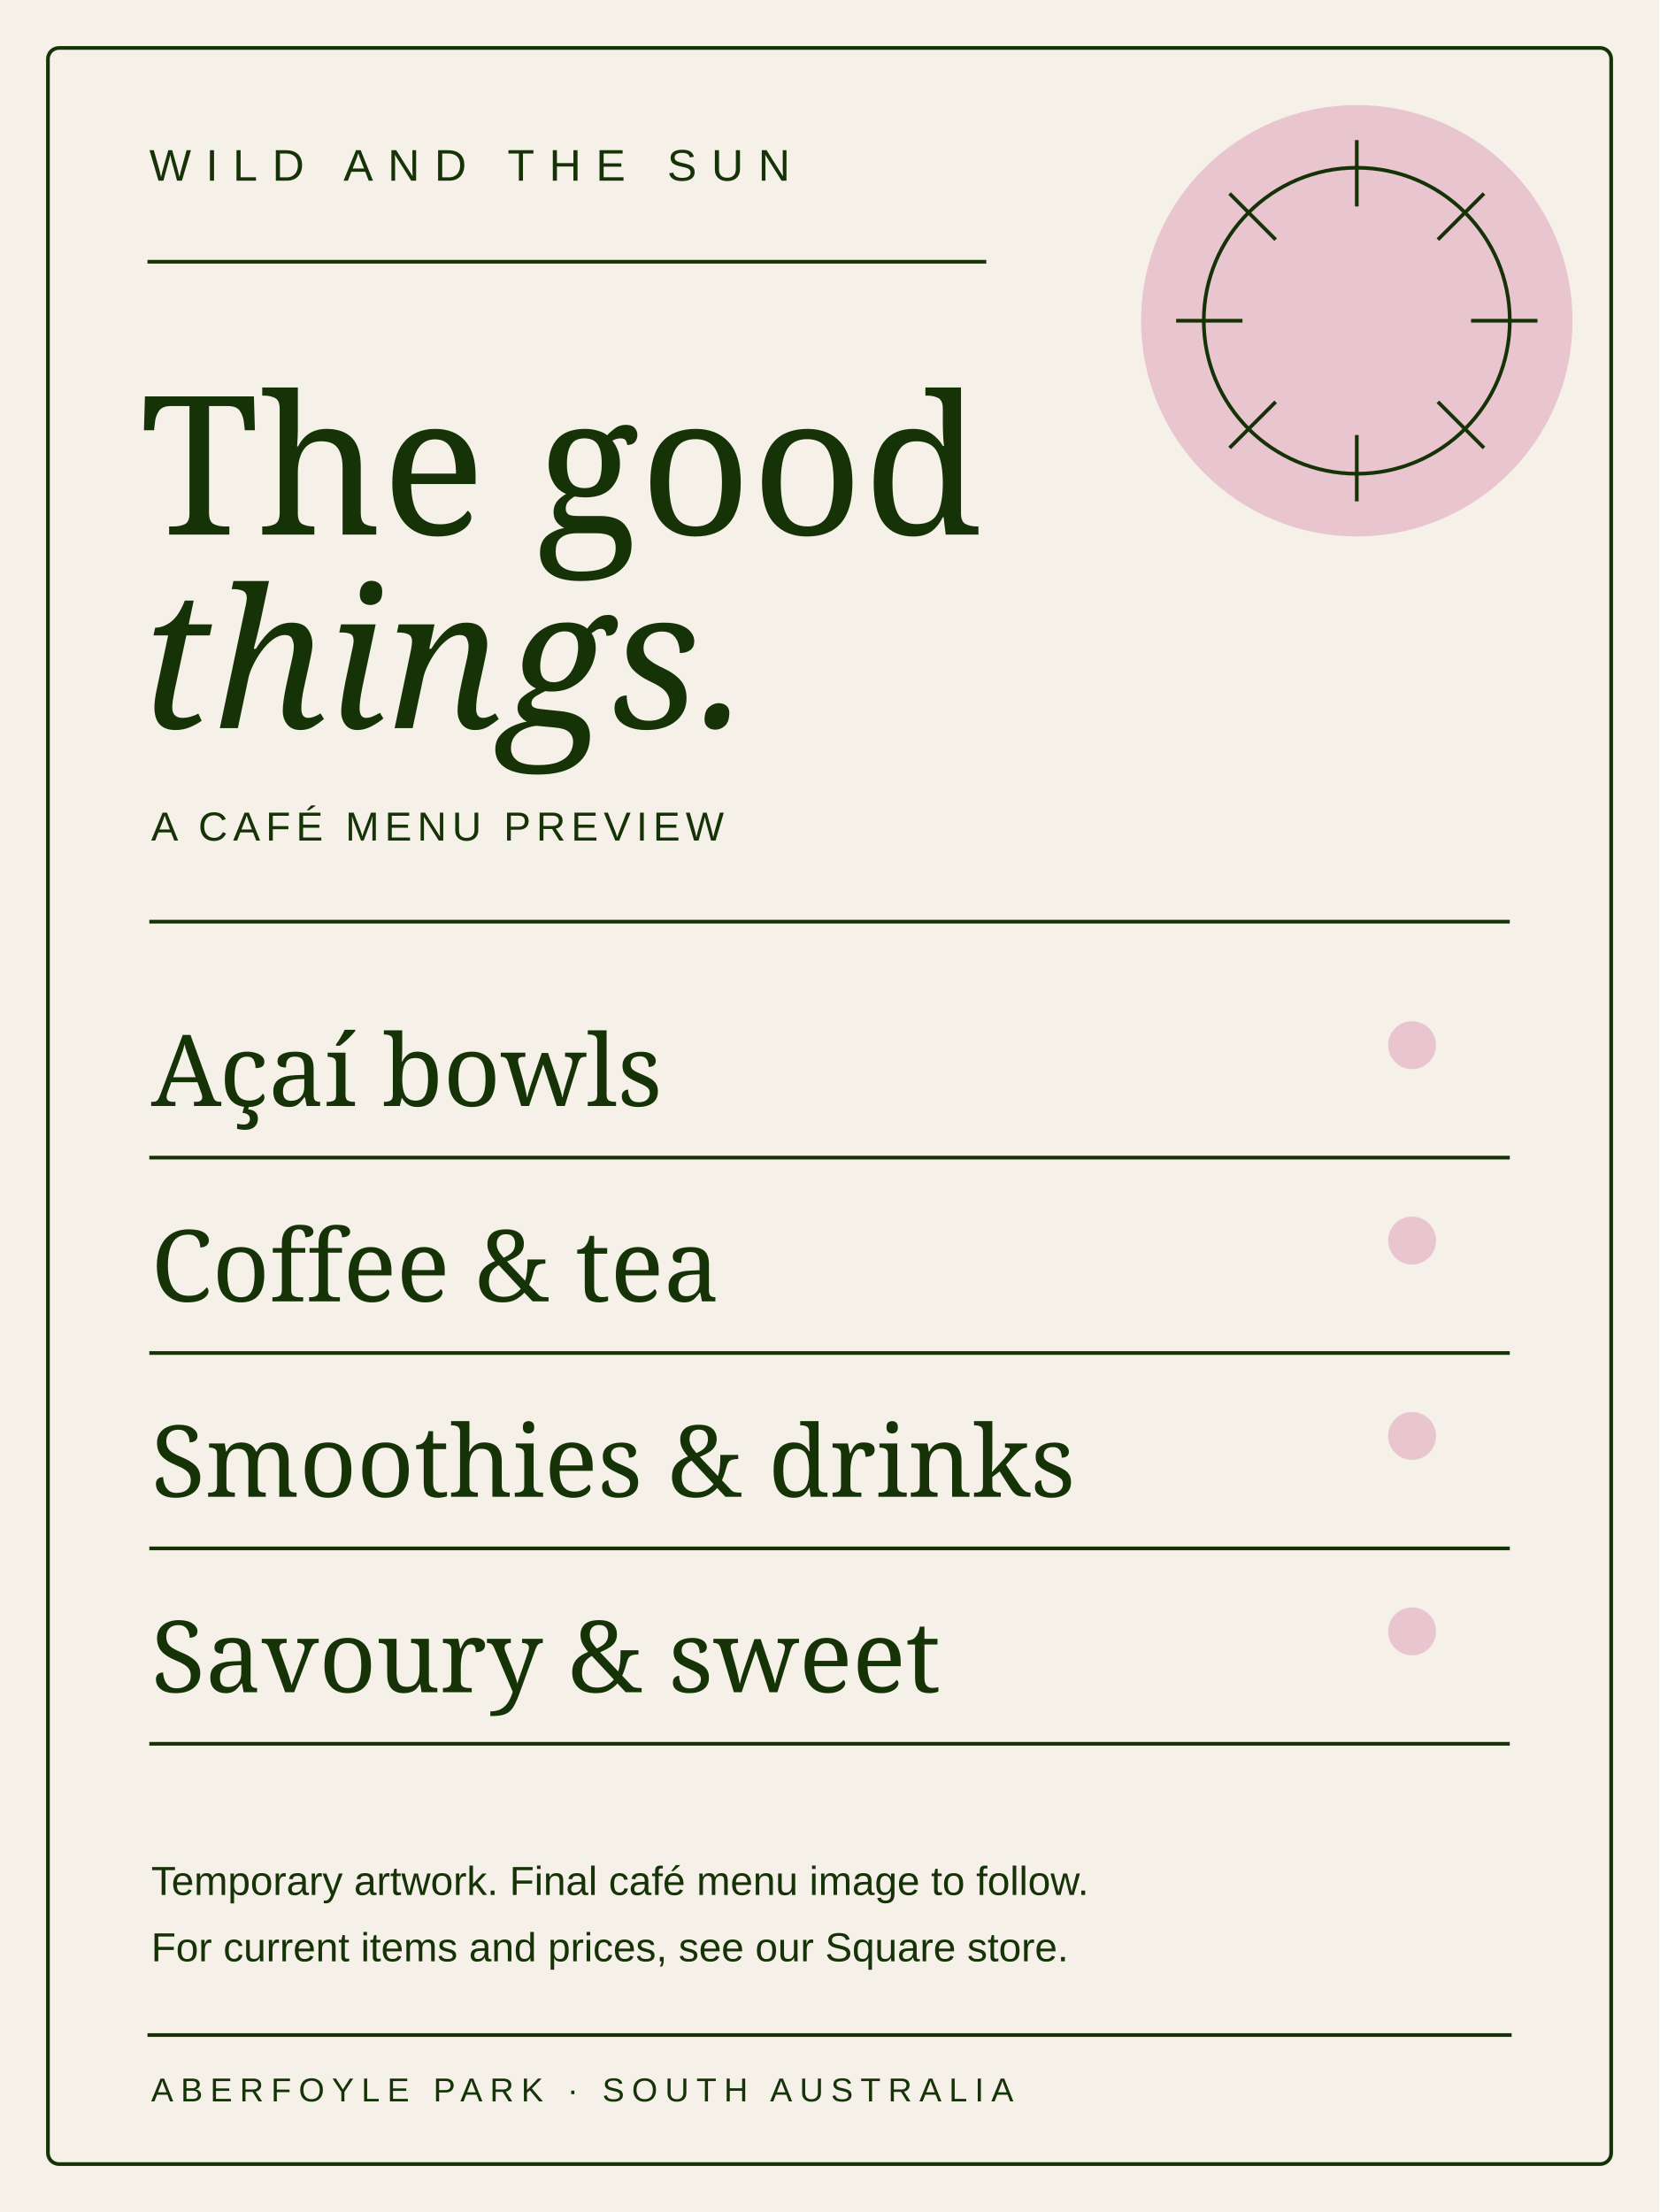
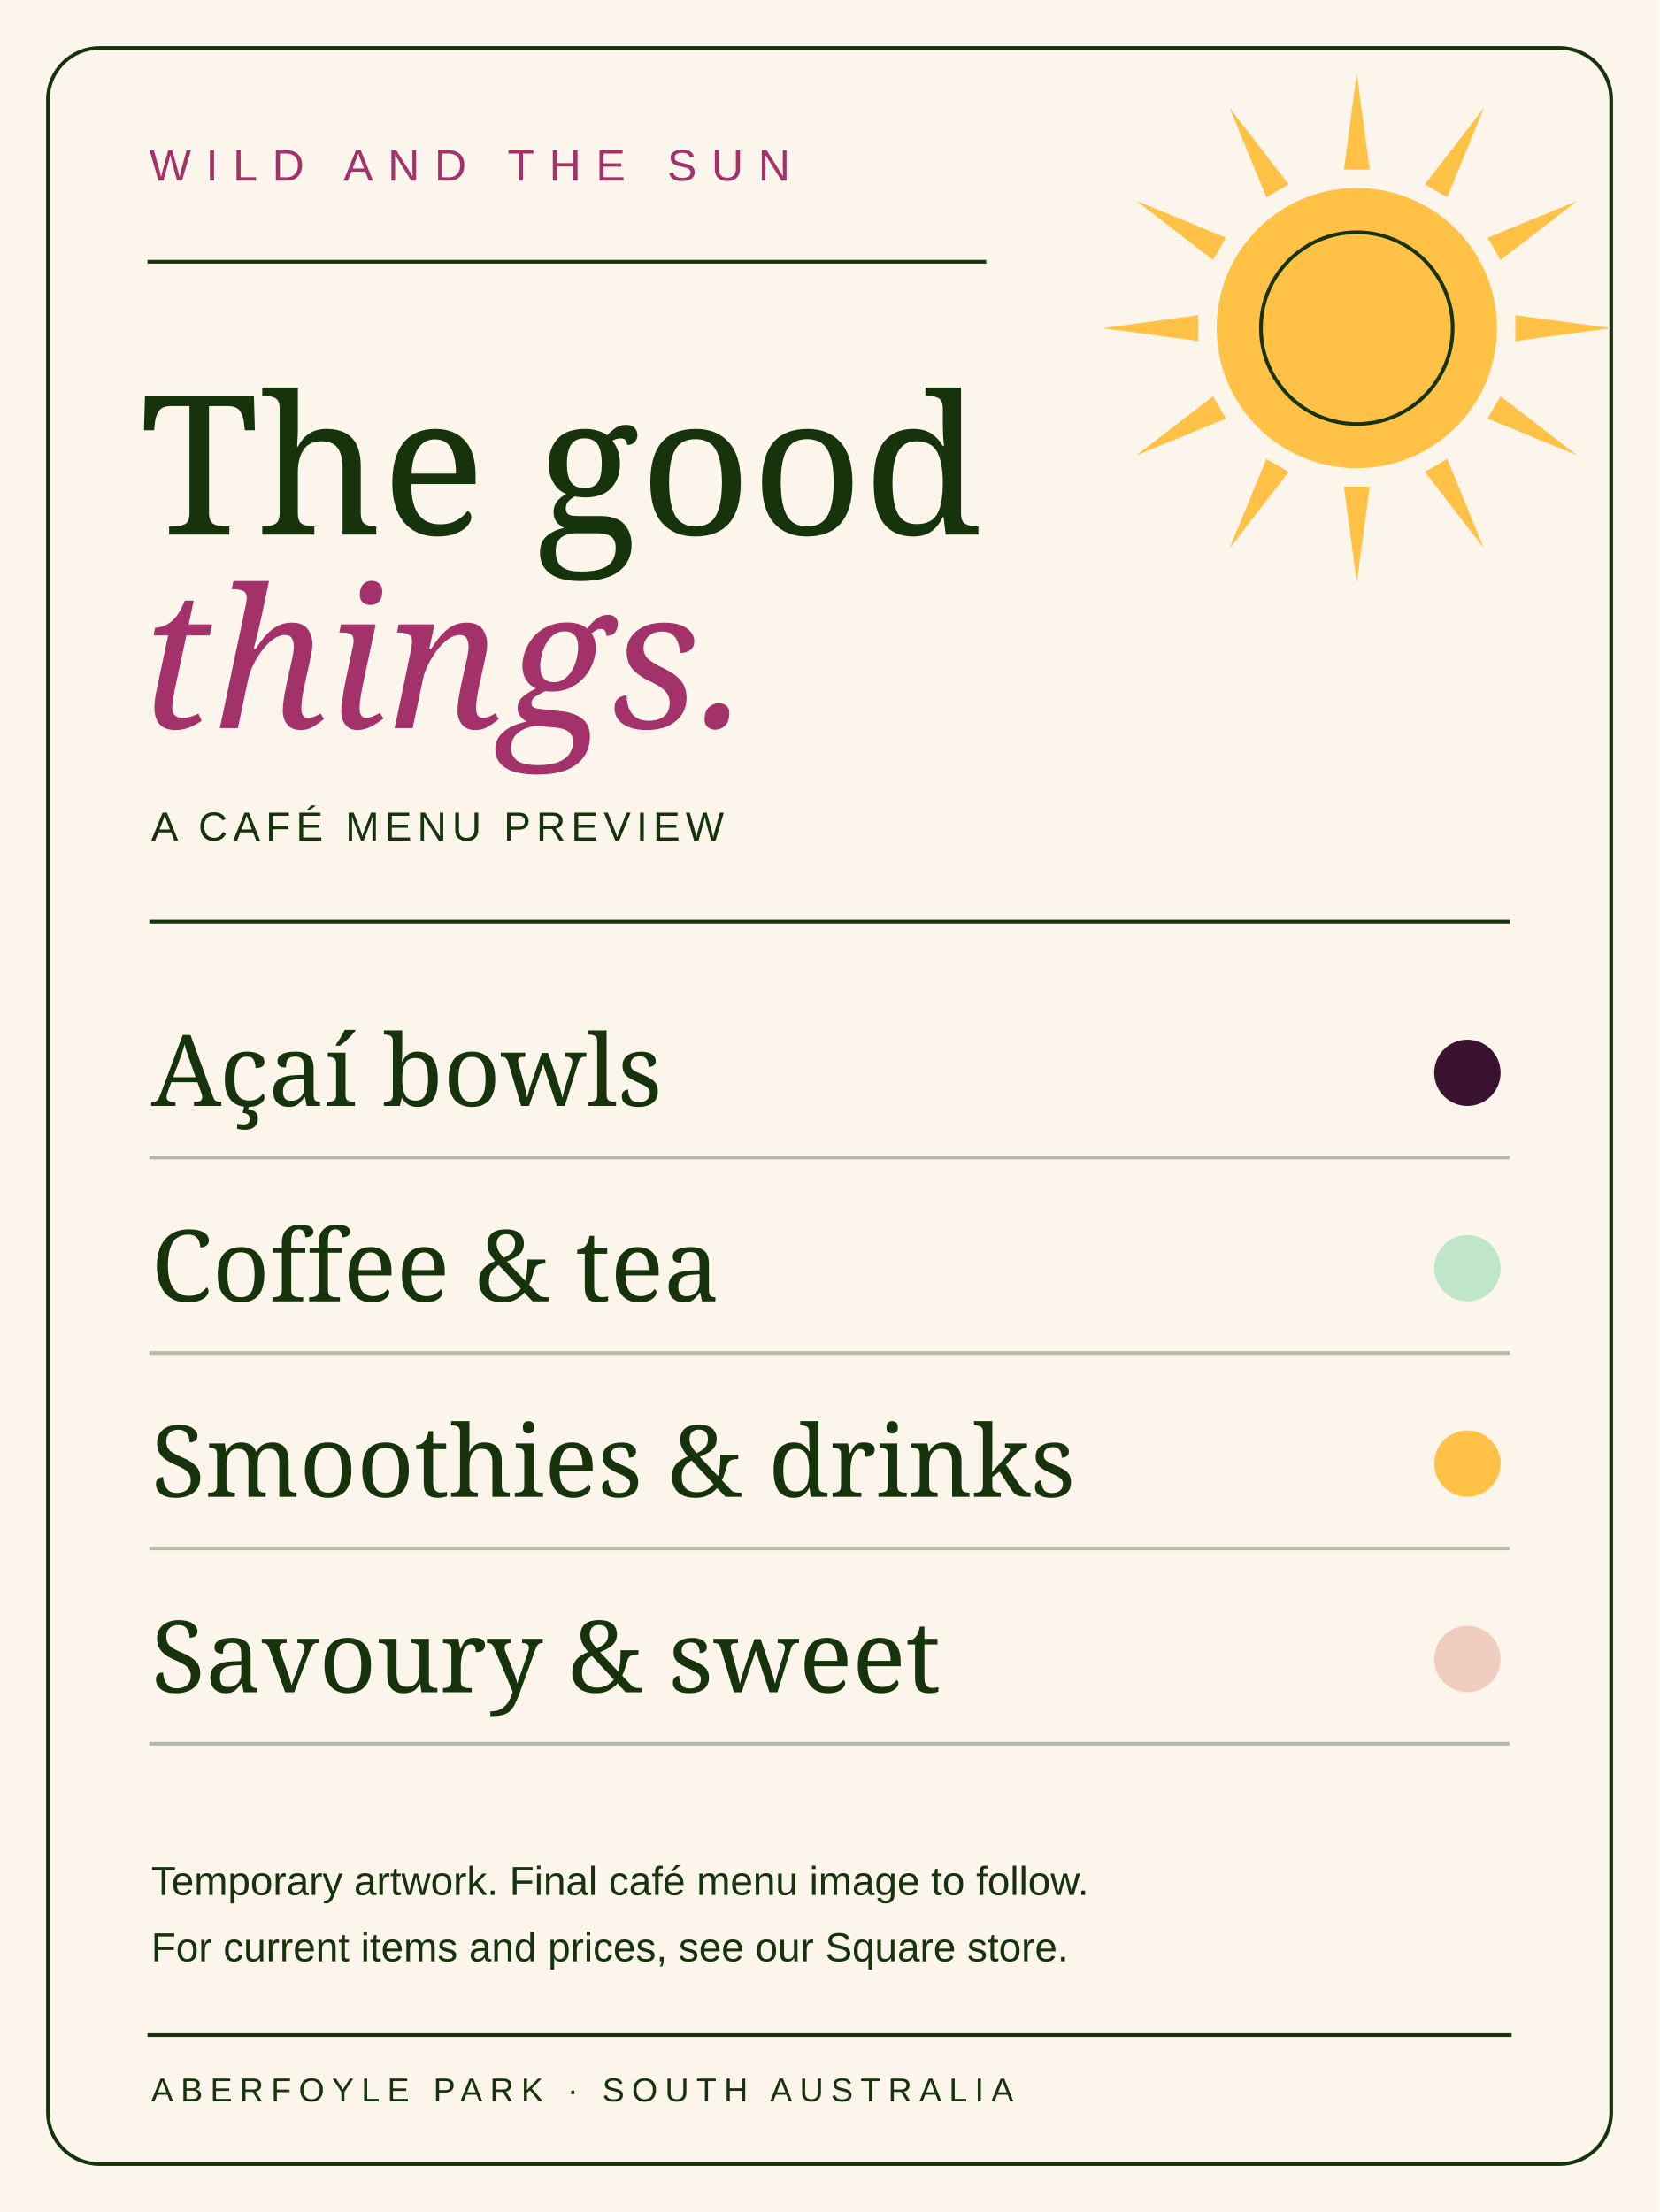
<svg xmlns="http://www.w3.org/2000/svg" width="900" height="1200" viewBox="0 0 900 1200" role="img" aria-labelledby="title desc">
-   <rect width="900" height="1200" fill="#f5f0e8" />
-   <rect x="26" y="26" width="848" height="1148" rx="6" fill="none" stroke="#163307" stroke-width="2" />
-   <circle cx="736" cy="174" r="117" fill="#e9c6cf" />
-   <circle cx="736" cy="174" r="83" fill="none" stroke="#163307" stroke-width="2" />
-   <path d="M736 76v36M736 236v36M638 174h36M798 174h36M667 105l25 25M780 218l25 25M805 105l-25 25M692 218l-25 25" stroke="#163307" stroke-width="2" />
-   <text x="81" y="98" font-family="Arial,sans-serif" font-size="24" letter-spacing="8" fill="#163307">WILD AND THE SUN</text>
-   <path d="M80 142h455" stroke="#163307" stroke-width="2" />
-   <text x="76" y="290" font-family="Georgia,serif" font-size="105" fill="#163307">The good</text>
-   <text x="76" y="395" font-family="Georgia,serif" font-style="italic" font-size="105" fill="#163307">things.</text>
-   <text x="82" y="456" font-family="Arial,sans-serif" font-size="22" letter-spacing="3" fill="#163307">A CAFÉ MENU PREVIEW</text>
-   <path d="M81 500h738" stroke="#163307" stroke-width="2" />
-   <g font-family="Georgia,serif" fill="#163307" font-size="54">
+   <rect width="900" height="1200" fill="#fbf5ec" />
+   <rect x="26" y="26" width="848" height="1148" rx="28" fill="none" stroke="#17330c" stroke-width="2" />
+   <g transform="translate(736 178)">
+     <g fill="#ffc247">
+       <path d="M-7-86 0-138 7-86Z" />
+       <path d="M-7-86 0-138 7-86Z" transform="rotate(30)" />
+       <path d="M-7-86 0-138 7-86Z" transform="rotate(60)" />
+       <path d="M-7-86 0-138 7-86Z" transform="rotate(90)" />
+       <path d="M-7-86 0-138 7-86Z" transform="rotate(120)" />
+       <path d="M-7-86 0-138 7-86Z" transform="rotate(150)" />
+       <path d="M-7-86 0-138 7-86Z" transform="rotate(180)" />
+       <path d="M-7-86 0-138 7-86Z" transform="rotate(210)" />
+       <path d="M-7-86 0-138 7-86Z" transform="rotate(240)" />
+       <path d="M-7-86 0-138 7-86Z" transform="rotate(270)" />
+       <path d="M-7-86 0-138 7-86Z" transform="rotate(300)" />
+       <path d="M-7-86 0-138 7-86Z" transform="rotate(330)" />
+     </g>
+     <circle r="76" fill="#ffc247" />
+     <circle r="52" fill="none" stroke="#17330c" stroke-width="2" />
+   </g>
+   <text x="81" y="98" font-family="Arial,sans-serif" font-size="24" letter-spacing="8" fill="#a3326b">WILD AND THE SUN</text>
+   <path d="M80 142h455" stroke="#17330c" stroke-width="2" />
+   <text x="76" y="290" font-family="Georgia,serif" font-size="105" fill="#17330c">The good</text>
+   <text x="76" y="395" font-family="Georgia,serif" font-style="italic" font-size="105" fill="#a3326b">things.</text>
+   <text x="82" y="456" font-family="Arial,sans-serif" font-size="22" letter-spacing="3" fill="#17330c">A CAFÉ MENU PREVIEW</text>
+   <path d="M81 500h738" stroke="#17330c" stroke-width="2" />
+   <g font-family="Georgia,serif" fill="#17330c" font-size="54">
    <text x="82" y="600">Açaí bowls</text>
    <text x="82" y="706">Coffee &amp; tea</text>
    <text x="82" y="812">Smoothies &amp; drinks</text>
    <text x="82" y="918">Savoury &amp; sweet</text>
  </g>
-   <g stroke="#163307" stroke-width="2">
+   <g stroke="#17330c" stroke-opacity="0.3" stroke-width="2">
    <path d="M81 628h738M81 734h738M81 840h738M81 946h738" />
  </g>
-   <circle cx="766" cy="567" r="13" fill="#e9c6cf" />
-   <circle cx="766" cy="673" r="13" fill="#e9c6cf" />
-   <circle cx="766" cy="779" r="13" fill="#e9c6cf" />
-   <circle cx="766" cy="885" r="13" fill="#e9c6cf" />
-   <text x="82" y="1028" font-family="Arial,sans-serif" font-size="22" fill="#163307">Temporary artwork. Final café menu image to follow.</text>
-   <text x="82" y="1064" font-family="Arial,sans-serif" font-size="22" fill="#163307">For current items and prices, see our Square store.</text>
-   <rect x="80" y="1103" width="740" height="2" fill="#163307" />
-   <text x="82" y="1140" font-family="Arial,sans-serif" font-size="18" letter-spacing="4" fill="#163307">ABERFOYLE PARK  ·  SOUTH AUSTRALIA</text>
+   <circle cx="796" cy="582" r="18" fill="#3b1230" />
+   <circle cx="796" cy="688" r="18" fill="#bfe6cb" />
+   <circle cx="796" cy="794" r="18" fill="#ffc247" />
+   <circle cx="796" cy="900" r="18" fill="#f1cdbf" />
+   <text x="82" y="1028" font-family="Arial,sans-serif" font-size="22" fill="#17330c">Temporary artwork. Final café menu image to follow.</text>
+   <text x="82" y="1064" font-family="Arial,sans-serif" font-size="22" fill="#17330c">For current items and prices, see our Square store.</text>
+   <rect x="80" y="1103" width="740" height="2" fill="#17330c" />
+   <text x="82" y="1140" font-family="Arial,sans-serif" font-size="18" letter-spacing="4" fill="#17330c">ABERFOYLE PARK  ·  SOUTH AUSTRALIA</text>
</svg>
